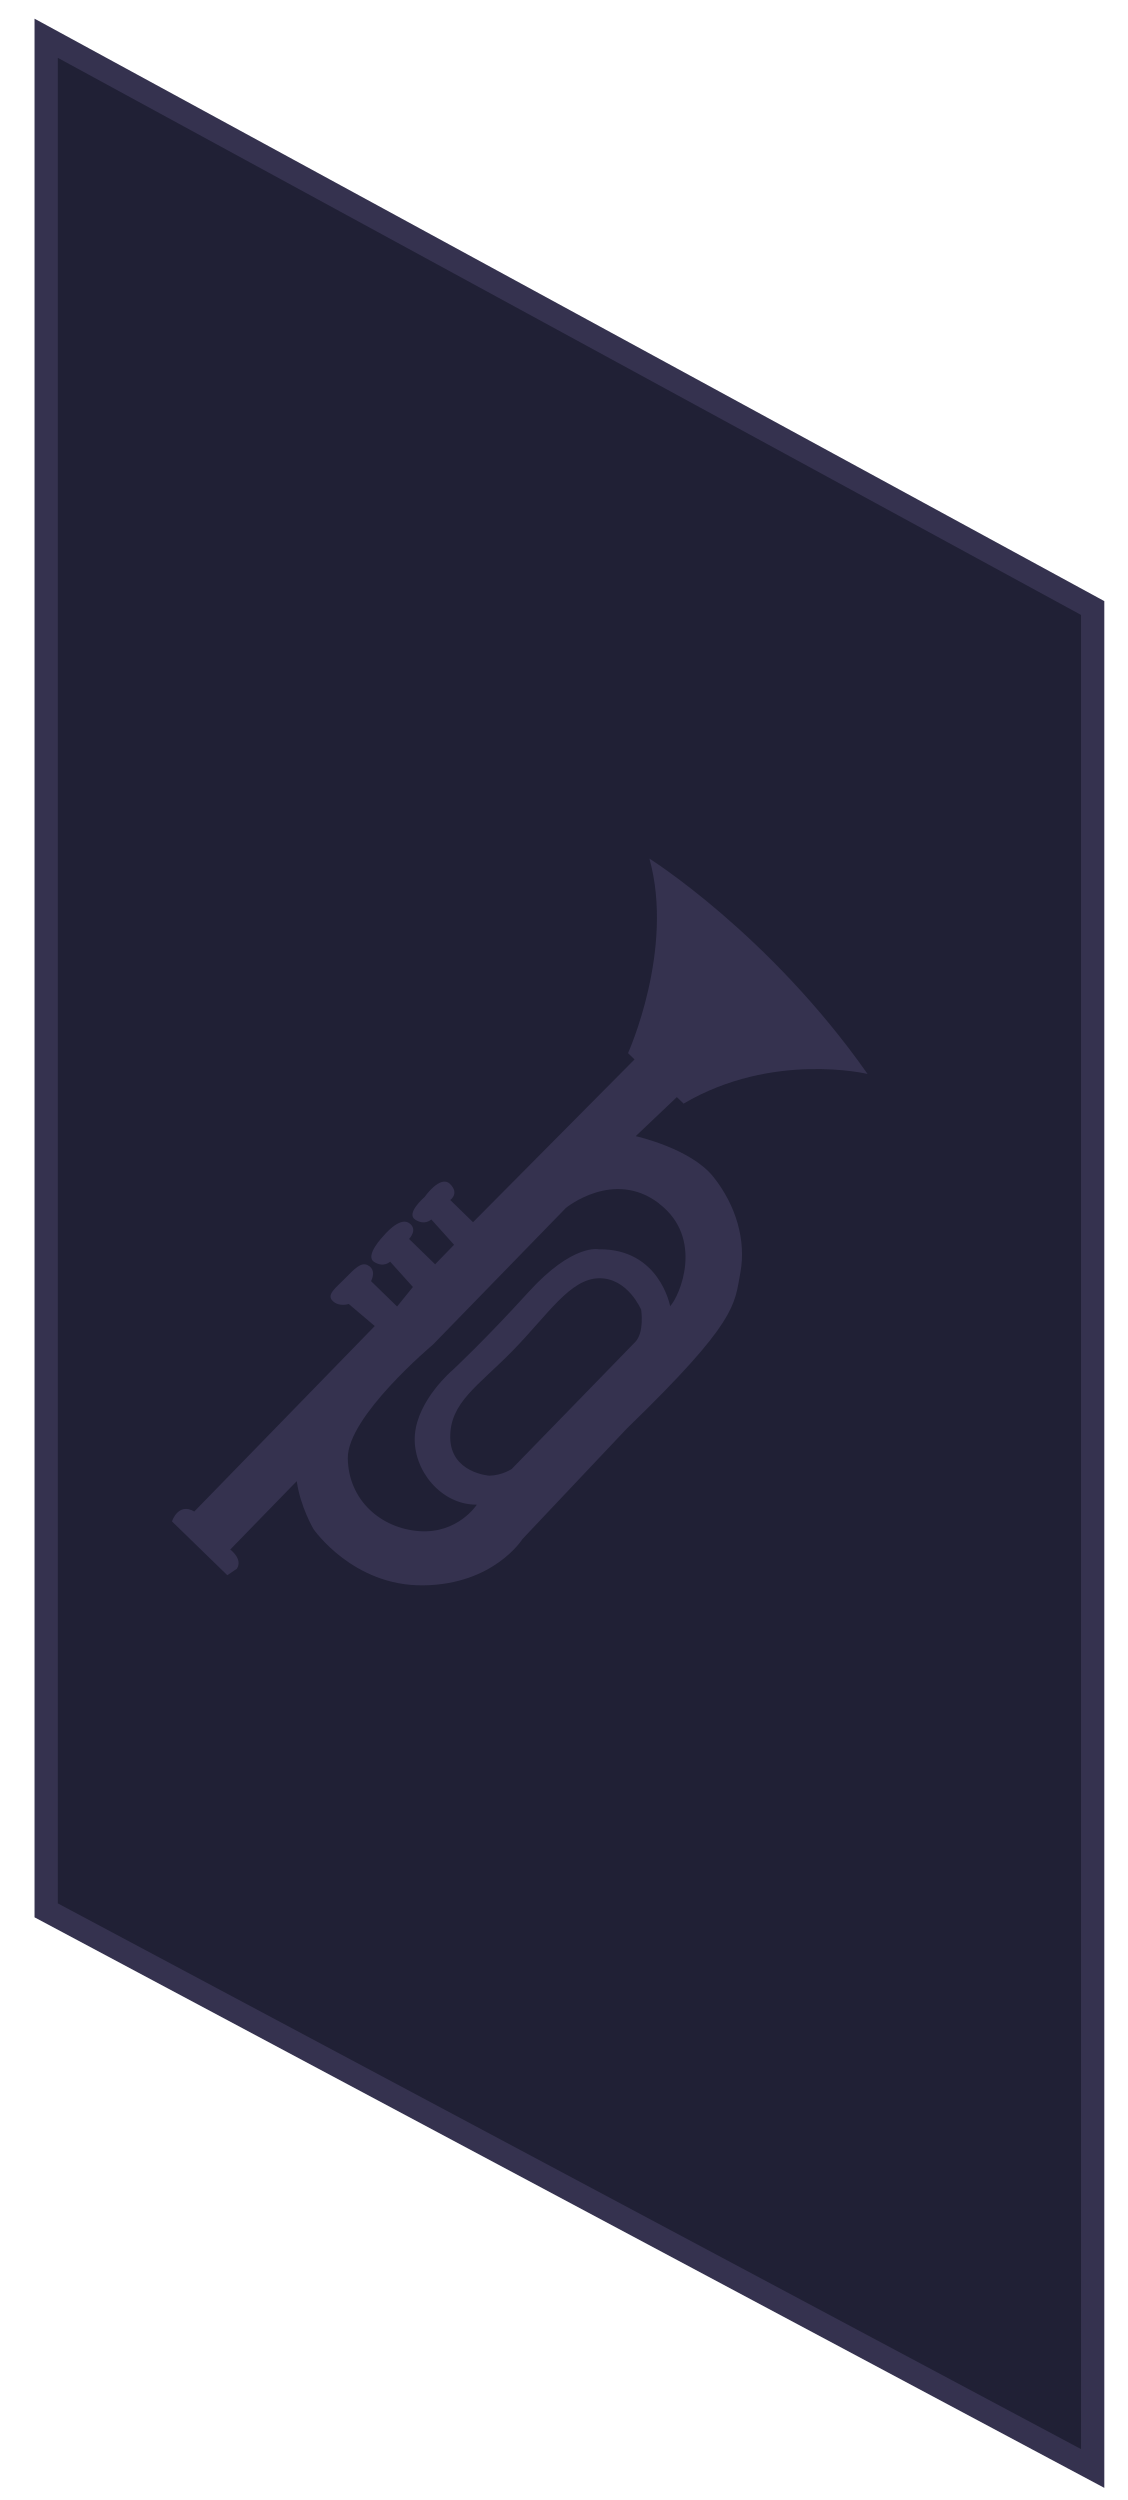
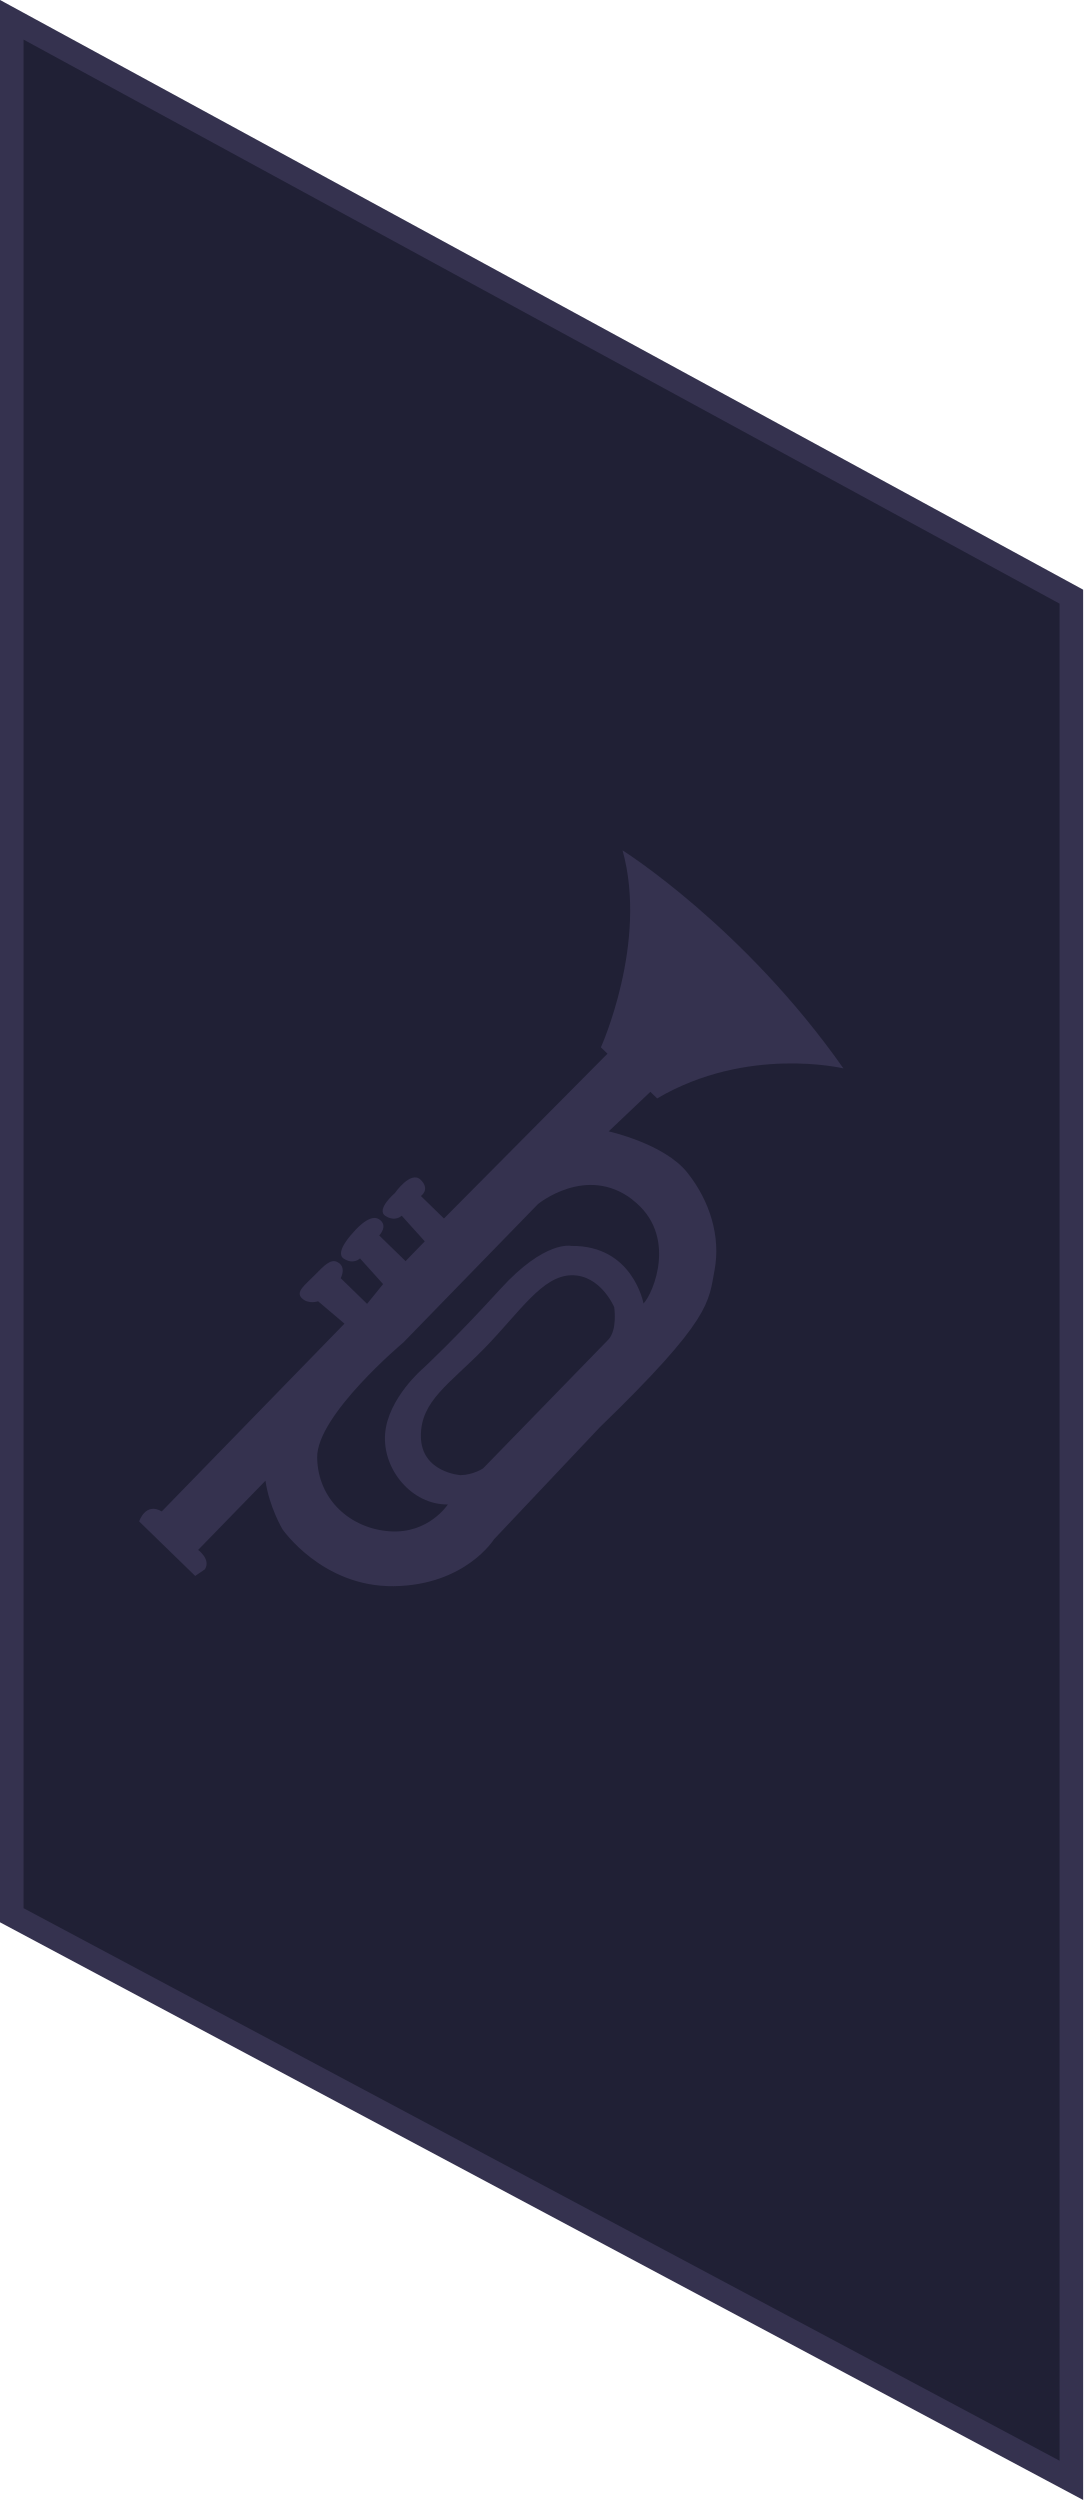
- <svg xmlns="http://www.w3.org/2000/svg" id="Layer_1" viewBox="0 0 97 215">
+ <svg xmlns="http://www.w3.org/2000/svg" id="Layer_1" viewBox="0 0 92 212.35">
  <defs>
    <style>.cls-1{fill:#35324f;}.cls-2{fill:#202035;stroke:#35324f;stroke-miterlimit:10;stroke-width:2px;}</style>
  </defs>
-   <polygon class="cls-2" points="3.97 3.29 93.97 52.29 93.97 212.29 3.97 164.29 3.97 3.29" />
-   <path class="cls-1" d="M58.77,94.92c7.67-4.52,15.84-2.56,15.84-2.56-8.45-12.04-18.76-18.52-18.76-18.52,2.18,7.84-1.84,16.73-1.84,16.73l.56,.54-13.89,14-1.96-1.91s.82-.56-.02-1.38-2.19,1.13-2.19,1.13c0,0-1.64,1.4-.8,1.94s1.38-.02,1.38-.02l1.96,2.18-1.63,1.68-2.24-2.18s.82-.84-.02-1.38-2.19,1.13-2.19,1.13c0,0-1.63,1.68-.8,2.22s1.38-.02,1.38-.02l1.96,2.18-1.36,1.68-2.24-2.18c.27-.56,.26-1.11-.3-1.38s-1.1,.29-1.92,1.13-1.64,1.4-1.08,1.95,1.38,.26,1.38,.26l2.24,1.9-15.52,15.95c-1.39-.81-1.92,.85-1.92,.85l4.76,4.63,.82-.56c.54-.84-.57-1.65-.57-1.65l5.72-5.88c.31,2.21,1.44,4.12,1.44,4.12,0,0,3.38,4.92,9.46,4.84,6.07-.08,8.51-3.98,8.51-3.98l8.98-9.51c9.54-9.24,9.24-10.62,9.76-13.39,.51-2.77-.36-5.79-2.32-8.25s-6.68-3.5-6.68-3.5l3.54-3.36,.56,.54Zm-4.14,20.49l-5.99,6.16-4.63,4.76s-.82,.56-1.93,.58c0,0-3.32-.23-3.36-3.27-.04-3.04,2.42-4.45,5.42-7.53,3-3.08,4.89-6.14,7.37-6.18s3.63,2.71,3.63,2.71c0,0,.3,1.93-.51,2.77Zm2.05-11.9c3.91,2.98,1.77,7.98,.95,8.82,0,0-.9-4.96-6.14-4.89,0,0-2.22-.52-6.03,3.67-3.81,4.19-6.54,6.72-6.54,6.72,0,0-3,2.53-3.24,5.57-.23,3.04,2.29,6.04,5.33,6,0,0-1.62,2.51-4.94,2.28s-6.11-2.68-6.16-6.27,7.32-9.77,7.32-9.77l11.44-11.76s4.1-3.37,8-.39Z" />
+   <polygon class="cls-2" points="1 1.68 91 50.68 91 210.68 1 162.68 1 1.68" />
+   <path class="cls-1" d="M55.8,93.31c7.67-4.52,15.84-2.56,15.84-2.56-8.45-12.04-18.76-18.52-18.76-18.52,2.18,7.84-1.84,16.73-1.84,16.73l.56,.54-13.89,14-1.96-1.91s.82-.56-.02-1.38-2.19,1.13-2.19,1.13c0,0-1.64,1.4-.8,1.94s1.38-.02,1.38-.02l1.96,2.18-1.63,1.68-2.24-2.18s.82-.84-.02-1.38-2.19,1.13-2.19,1.13c0,0-1.63,1.68-.8,2.22s1.38-.02,1.38-.02l1.96,2.18-1.36,1.68-2.24-2.18c.27-.56,.26-1.11-.3-1.38s-1.1,.29-1.92,1.13-1.64,1.4-1.08,1.95,1.38,.26,1.38,.26l2.24,1.9-15.52,15.95c-1.39-.81-1.92,.85-1.92,.85l4.76,4.63,.82-.56c.54-.84-.57-1.65-.57-1.65l5.72-5.88c.31,2.21,1.44,4.12,1.44,4.12,0,0,3.38,4.92,9.46,4.84,6.07-.08,8.51-3.98,8.51-3.98l8.98-9.51c9.54-9.24,9.24-10.62,9.76-13.39,.51-2.77-.36-5.79-2.32-8.25s-6.68-3.5-6.68-3.5l3.54-3.36,.56,.54Zm-4.14,20.49l-5.99,6.16-4.63,4.76s-.82,.56-1.93,.58c0,0-3.32-.23-3.36-3.27-.04-3.04,2.42-4.45,5.42-7.53,3-3.08,4.89-6.14,7.37-6.18s3.63,2.71,3.63,2.71c0,0,.3,1.93-.51,2.77Zm2.05-11.9c3.91,2.98,1.77,7.98,.95,8.82,0,0-.9-4.96-6.14-4.89,0,0-2.22-.52-6.03,3.67-3.81,4.19-6.54,6.72-6.54,6.72,0,0-3,2.53-3.24,5.57-.23,3.04,2.29,6.04,5.33,6,0,0-1.62,2.51-4.94,2.28s-6.11-2.68-6.16-6.27,7.32-9.77,7.32-9.77l11.44-11.76s4.1-3.37,8-.39Z" />
</svg>
